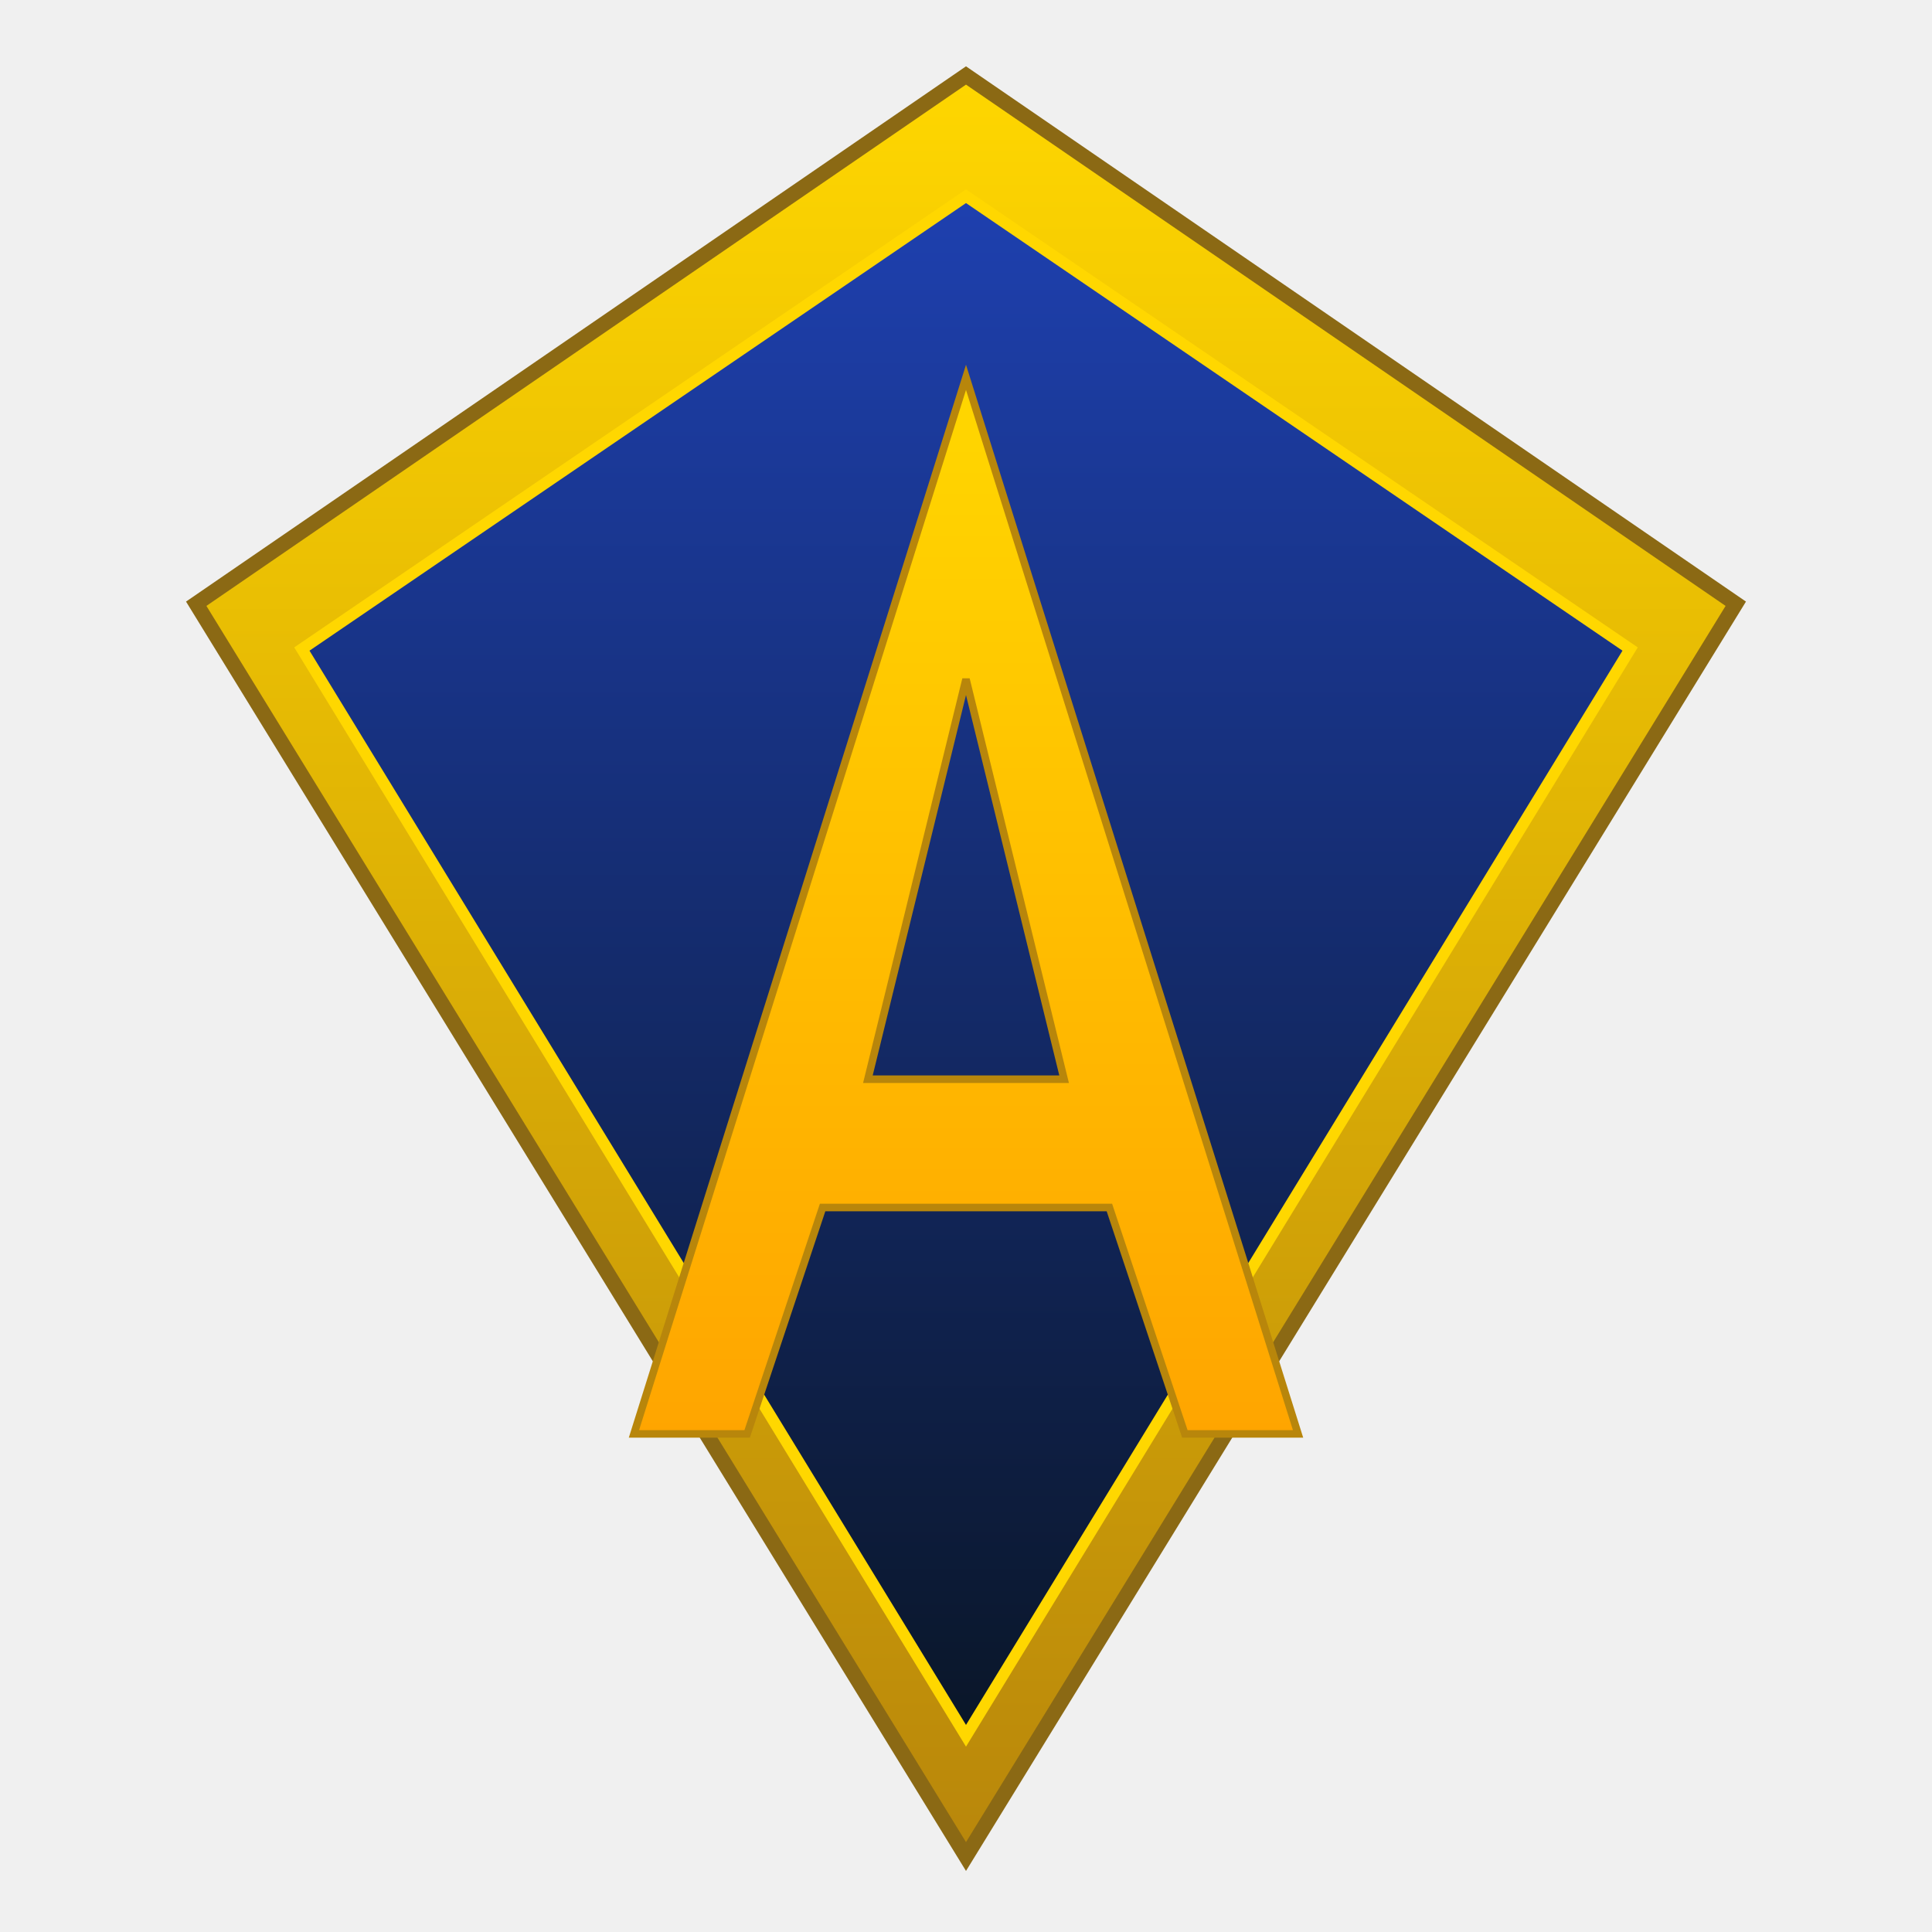
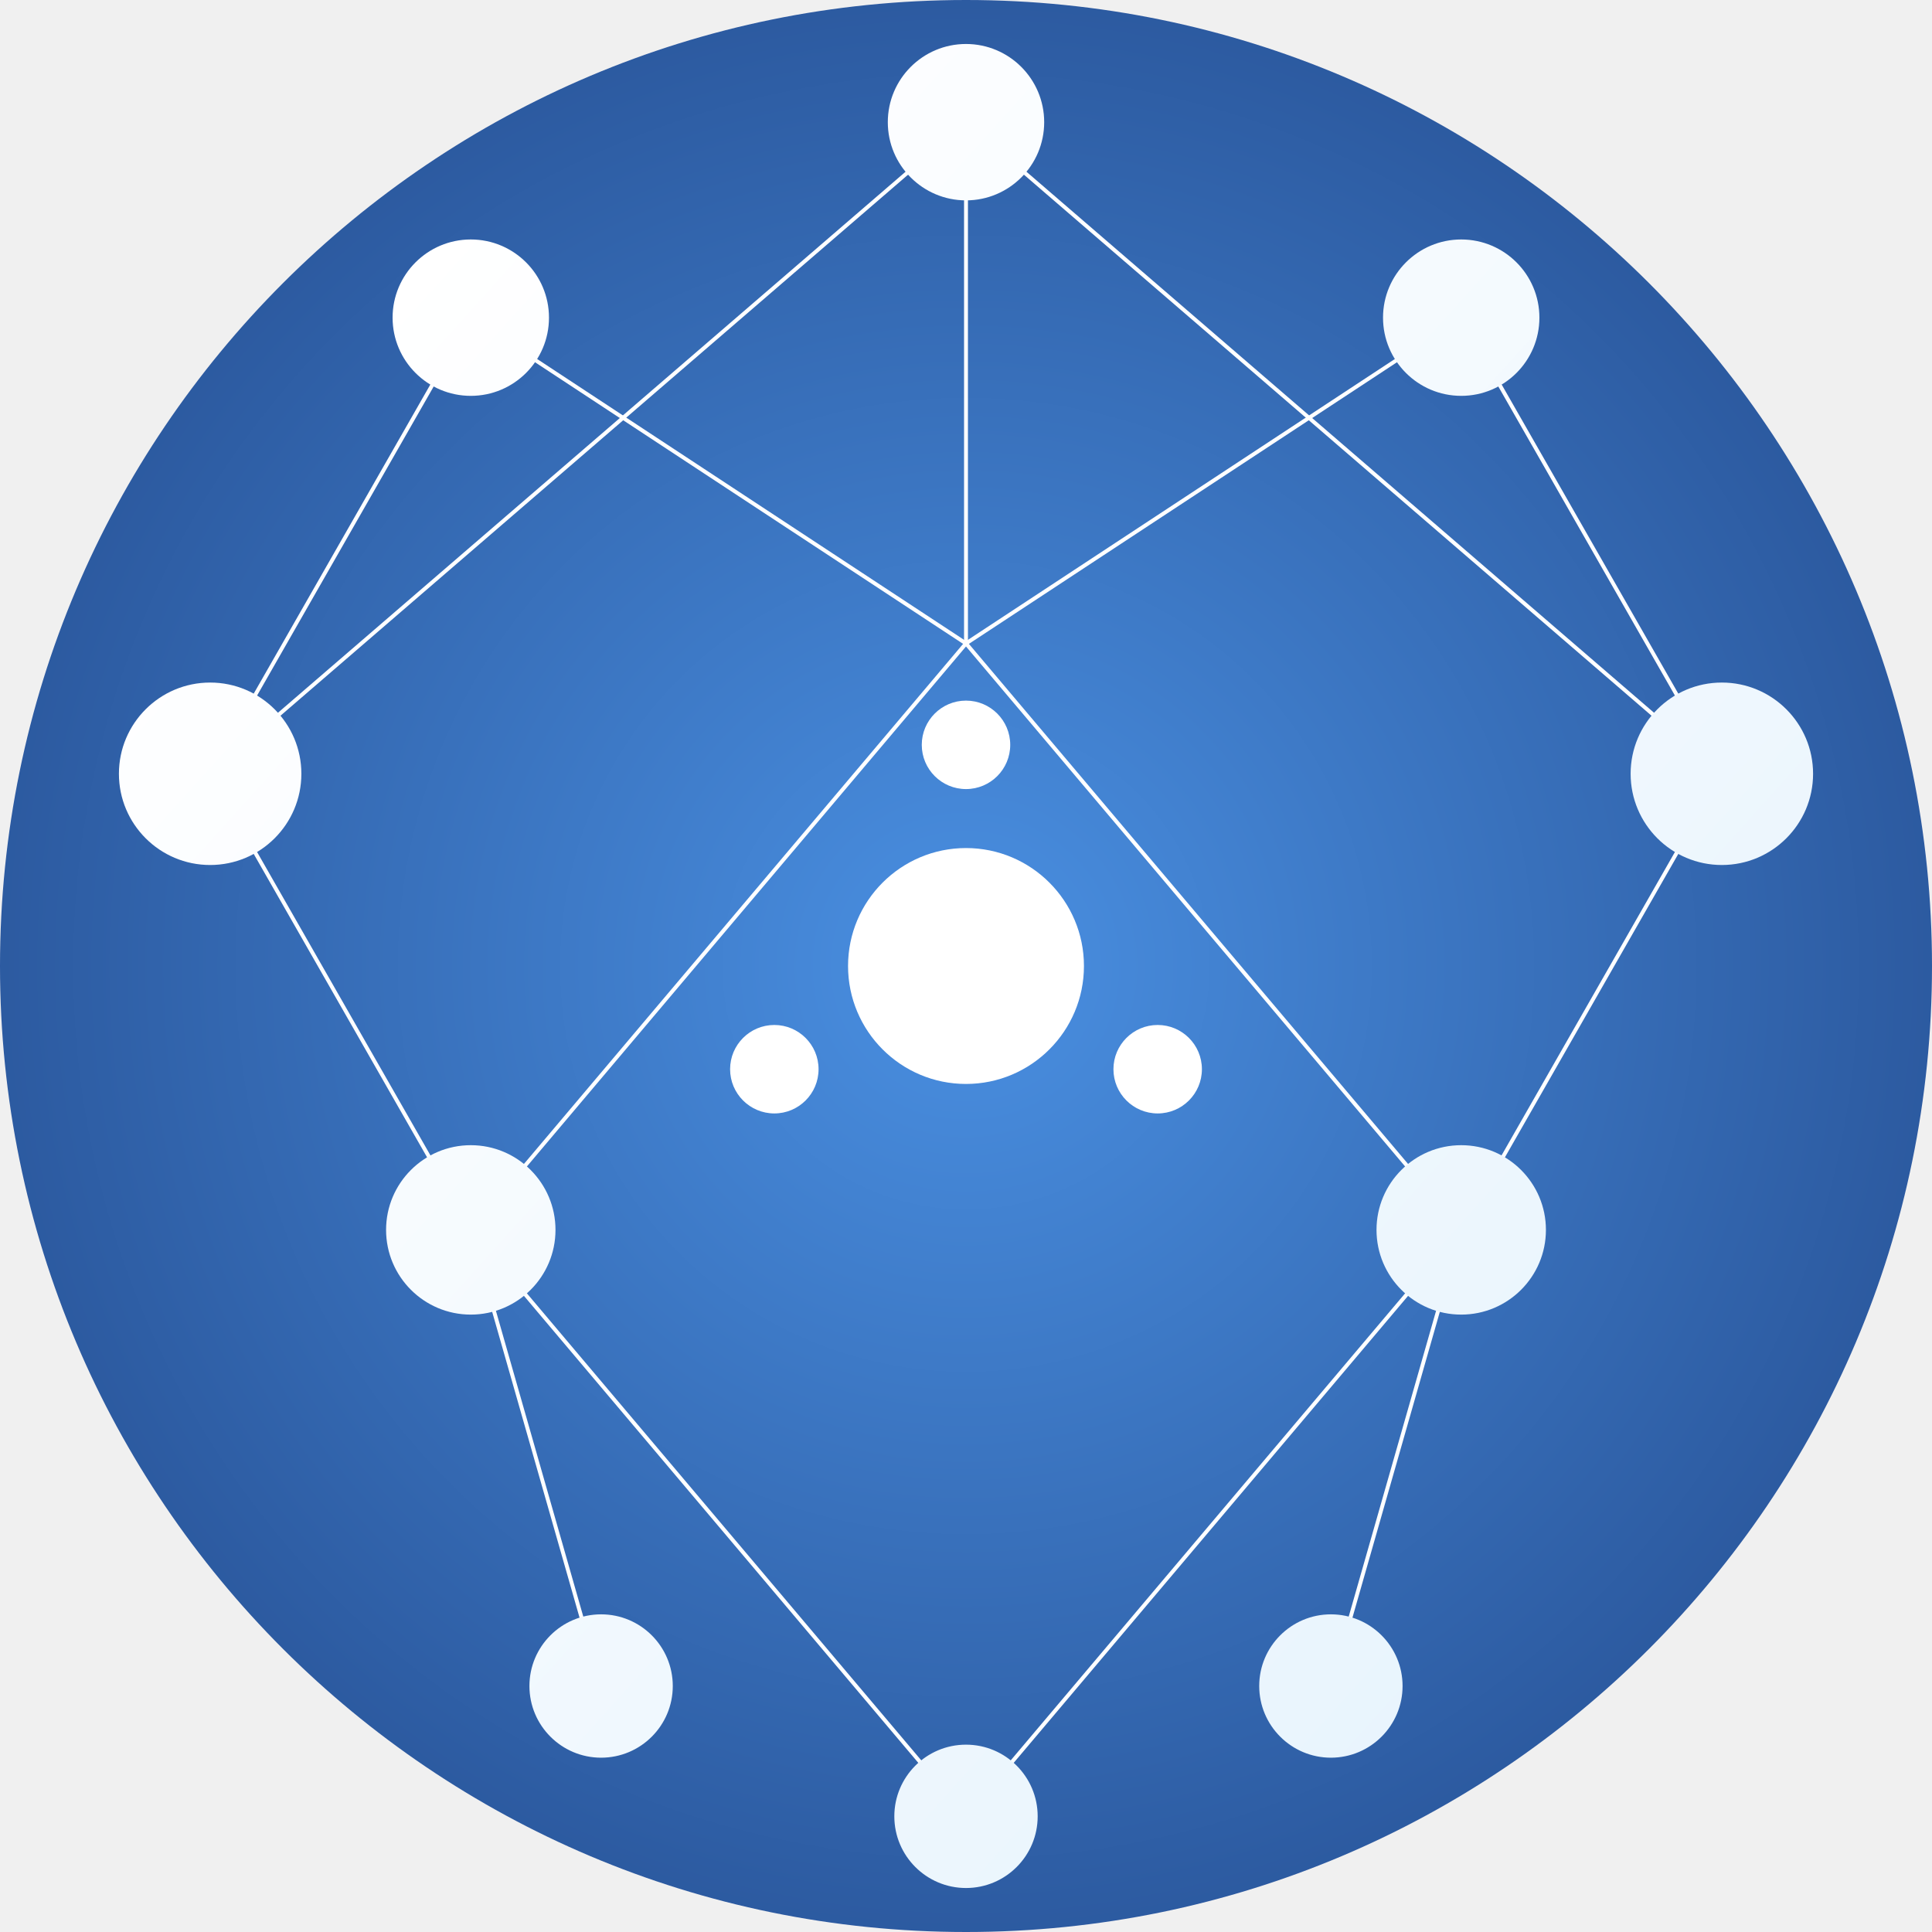
- <svg xmlns="http://www.w3.org/2000/svg" viewBox="0 0 512 512">
+ <svg xmlns="http://www.w3.org/2000/svg" width="497.99" height="497.99" viewBox="0 0 497.99 497.99" version="1.1" style="background-color: transparent;">
  <defs>
-     <linearGradient id="shieldOuter" x1="0" y1="0" x2="0" y2="1">
-       <stop offset="0%" stop-color="#FFD700" />
-       <stop offset="100%" stop-color="#B8860B" />
+     <linearGradient id="gradient_-6658392265183562817" x1="14.645%" y1="14.645%" x2="85.355%" y2="85.355%">
+       <stop offset="0.0%" stop-color="#FFFFFF" />
+       <stop offset="100.0%" stop-color="#E8F4FD" />
    </linearGradient>
-     <linearGradient id="shieldInner" x1="0" y1="0" x2="0" y2="1">
-       <stop offset="0%" stop-color="#1E40AF" />
-       <stop offset="100%" stop-color="#0A1628" />
-     </linearGradient>
-     <linearGradient id="letterGrad" x1="0" y1="0" x2="0" y2="1">
-       <stop offset="0%" stop-color="#FFD700" />
-       <stop offset="100%" stop-color="#FFA500" />
-     </linearGradient>
+     <radialGradient id="gradient_2752612678144828641" cx="50%" cy="50%" r="50%">
+       <stop offset="0.0%" stop-color="#4A90E2" />
+       <stop offset="100.0%" stop-color="#2C5AA0" />
+     </radialGradient>
  </defs>
-   <path d="M256 20 L460 160 L256 492 L52 160 Z" fill="url(#shieldOuter)" stroke="#8B6914" stroke-width="4" />
-   <path d="M256 52 L432 172 L256 460 L80 172 Z" fill="url(#shieldInner)" stroke="#FFD700" stroke-width="3" />
-   <path d="M256 100            L168 380            L198 380            L218 320            L294 320            L314 380            L344 380            Z            M230 286            L256 180            L282 286            Z" fill="url(#letterGrad)" fill-rule="evenodd" stroke="#B8860B" stroke-width="2" />
+   <g id="layer_2" opacity="1.0">
+ </g>
+   <g id="layer_3" opacity="1.0">
+     <path d="M497.99,248.995 C497.99,386.44 386.44,497.99 248.995,497.99 C111.55,497.99 0.0,386.44 0.0,248.995 C0.0,111.55 111.55,0.0 248.995,0.0 C386.44,0.0 497.99,111.55 497.99,248.995 Z" fill="url(#gradient_2752612678144828641)" />
+     <g id="group_AE75BBEA-716D-4798-BFF0-004D84862AD7">
+       <path d="M279.398,248.995 C279.398,265.777 265.777,279.398 248.995,279.398 C232.212,279.398 218.592,265.777 218.592,248.995 C218.592,232.212 232.212,218.592 248.995,218.592 C265.777,218.592 279.398,232.212 279.398,248.995 Z" fill="#FFFFFF" />
+       <path d="M260.396,191.989 C260.396,198.283 255.288,203.39 248.995,203.39 C242.701,203.39 237.594,198.283 237.594,191.989 C237.594,185.696 242.701,180.588 248.995,180.588 C255.288,180.588 260.396,185.696 260.396,191.989 Z" fill="#FFFFFF" />
+       <path d="M309.801,275.597 C309.801,281.891 304.693,286.999 298.4,286.999 C292.106,286.999 286.999,281.891 286.999,275.597 C286.999,269.304 292.106,264.196 298.4,264.196 C304.693,264.196 309.801,269.304 309.801,275.597 Z" fill="#FFFFFF" />
+       <path d="M210.991,275.597 C210.991,281.891 205.883,286.999 199.59,286.999 C193.297,286.999 188.189,281.891 188.189,275.597 C188.189,269.304 193.297,264.196 199.59,264.196 C205.883,264.196 210.991,269.304 210.991,275.597 Z" fill="#FFFFFF" />
+     </g>
+     <g id="group_BF63DB68-0F5B-46D8-A0AB-F234CA496D87">
+       <path d="M121.349,81.88 L54.167,199.448" fill="none" stroke="#FFFFFF" stroke-width="1.0" />
+       <path d="M121.349,81.88 L248.995,165.857" fill="none" stroke="#FFFFFF" stroke-width="1.0" />
+       <path d="M248.995,31.493 L54.167,199.448" fill="none" stroke="#FFFFFF" stroke-width="1.0" />
+       <path d="M248.995,31.493 L248.995,165.857" fill="none" stroke="#FFFFFF" stroke-width="1.0" />
+       <path d="M248.995,31.493 L443.823,199.448" fill="none" stroke="#FFFFFF" stroke-width="1.0" />
+       <path d="M376.641,81.88 L248.995,165.857" fill="none" stroke="#FFFFFF" stroke-width="1.0" />
+       <path d="M376.641,81.88 L443.823,199.448" fill="none" stroke="#FFFFFF" stroke-width="1.0" />
+       <path d="M54.167,199.448 L121.349,317.017" fill="none" stroke="#FFFFFF" stroke-width="1.0" />
+       <path d="M248.995,165.857 L121.349,317.017" fill="none" stroke="#FFFFFF" stroke-width="1.0" />
+       <path d="M248.995,165.857 L376.641,317.017" fill="none" stroke="#FFFFFF" stroke-width="1.0" />
+       <path d="M443.823,199.448 L376.641,317.017" fill="none" stroke="#FFFFFF" stroke-width="1.0" />
+       <path d="M121.349,317.017 L154.94,434.585" fill="none" stroke="#FFFFFF" stroke-width="1.0" />
+       <path d="M121.349,317.017 L248.995,468.176" fill="none" stroke="#FFFFFF" stroke-width="1.0" />
+       <path d="M376.641,317.017 L248.995,468.176" fill="none" stroke="#FFFFFF" stroke-width="1.0" />
+       <path d="M376.641,317.017 L343.05,434.585" fill="none" stroke="#FFFFFF" stroke-width="1.0" />
+       <path d="M267.47,468.176 C267.47,478.374 259.193,486.651 248.995,486.651 C238.797,486.651 230.52,478.374 230.52,468.176 C230.52,457.978 238.797,449.701 248.995,449.701 C259.193,449.701 267.47,457.978 267.47,468.176 Z M173.415,434.585 C173.415,444.783 165.138,453.06 154.94,453.06 C144.742,453.06 136.465,444.783 136.465,434.585 C136.465,424.387 144.742,416.11 154.94,416.11 C165.138,416.11 173.415,424.387 173.415,434.585 Z M361.525,434.585 C361.525,444.783 353.248,453.06 343.05,453.06 C332.851,453.06 324.575,444.783 324.575,434.585 C324.575,424.387 332.851,416.11 343.05,416.11 C353.248,416.11 361.525,424.387 361.525,434.585 Z M143.183,317.017 C143.183,329.069 133.401,338.851 121.349,338.851 C109.297,338.851 99.515,329.069 99.515,317.017 C99.515,304.964 109.297,295.182 121.349,295.182 C133.401,295.182 143.183,304.964 143.183,317.017 Z M398.475,317.017 C398.475,329.069 388.693,338.851 376.641,338.851 C364.588,338.851 354.807,329.069 354.807,317.017 C354.807,304.964 364.588,295.182 376.641,295.182 C388.693,295.182 398.475,304.964 398.475,317.017 Z M77.681,199.448 C77.681,212.428 67.147,222.962 54.167,222.962 C41.187,222.962 30.653,212.428 30.653,199.448 C30.653,186.469 41.187,175.934 54.167,175.934 C67.147,175.934 77.681,186.469 77.681,199.448 Z M467.336,199.448 C467.336,212.428 456.802,222.962 443.823,222.962 C430.843,222.962 420.309,212.428 420.309,199.448 C420.309,186.469 430.843,175.934 443.823,175.934 C456.802,175.934 467.336,186.469 467.336,199.448 Z M141.504,81.88 C141.504,93.005 132.474,102.034 121.349,102.034 C110.224,102.034 101.194,93.005 101.194,81.88 C101.194,70.754 110.224,61.725 121.349,61.725 C132.474,61.725 141.504,70.754 141.504,81.88 Z M396.795,81.88 C396.795,93.005 387.766,102.034 376.641,102.034 C365.515,102.034 356.486,93.005 356.486,81.88 C356.486,70.754 365.515,61.725 376.641,61.725 C387.766,61.725 396.795,70.754 396.795,81.88 Z M269.149,31.493 C269.149,42.618 260.12,51.648 248.995,51.648 C237.869,51.648 228.84,42.618 228.84,31.493 C228.84,20.368 237.869,11.338 248.995,11.338 C260.12,11.338 269.149,20.368 269.149,31.493 Z" fill="url(#gradient_-6658392265183562817)" />
+     </g>
+   </g>
+   <g id="layer_4" opacity="1.0">
+ </g>
</svg>
